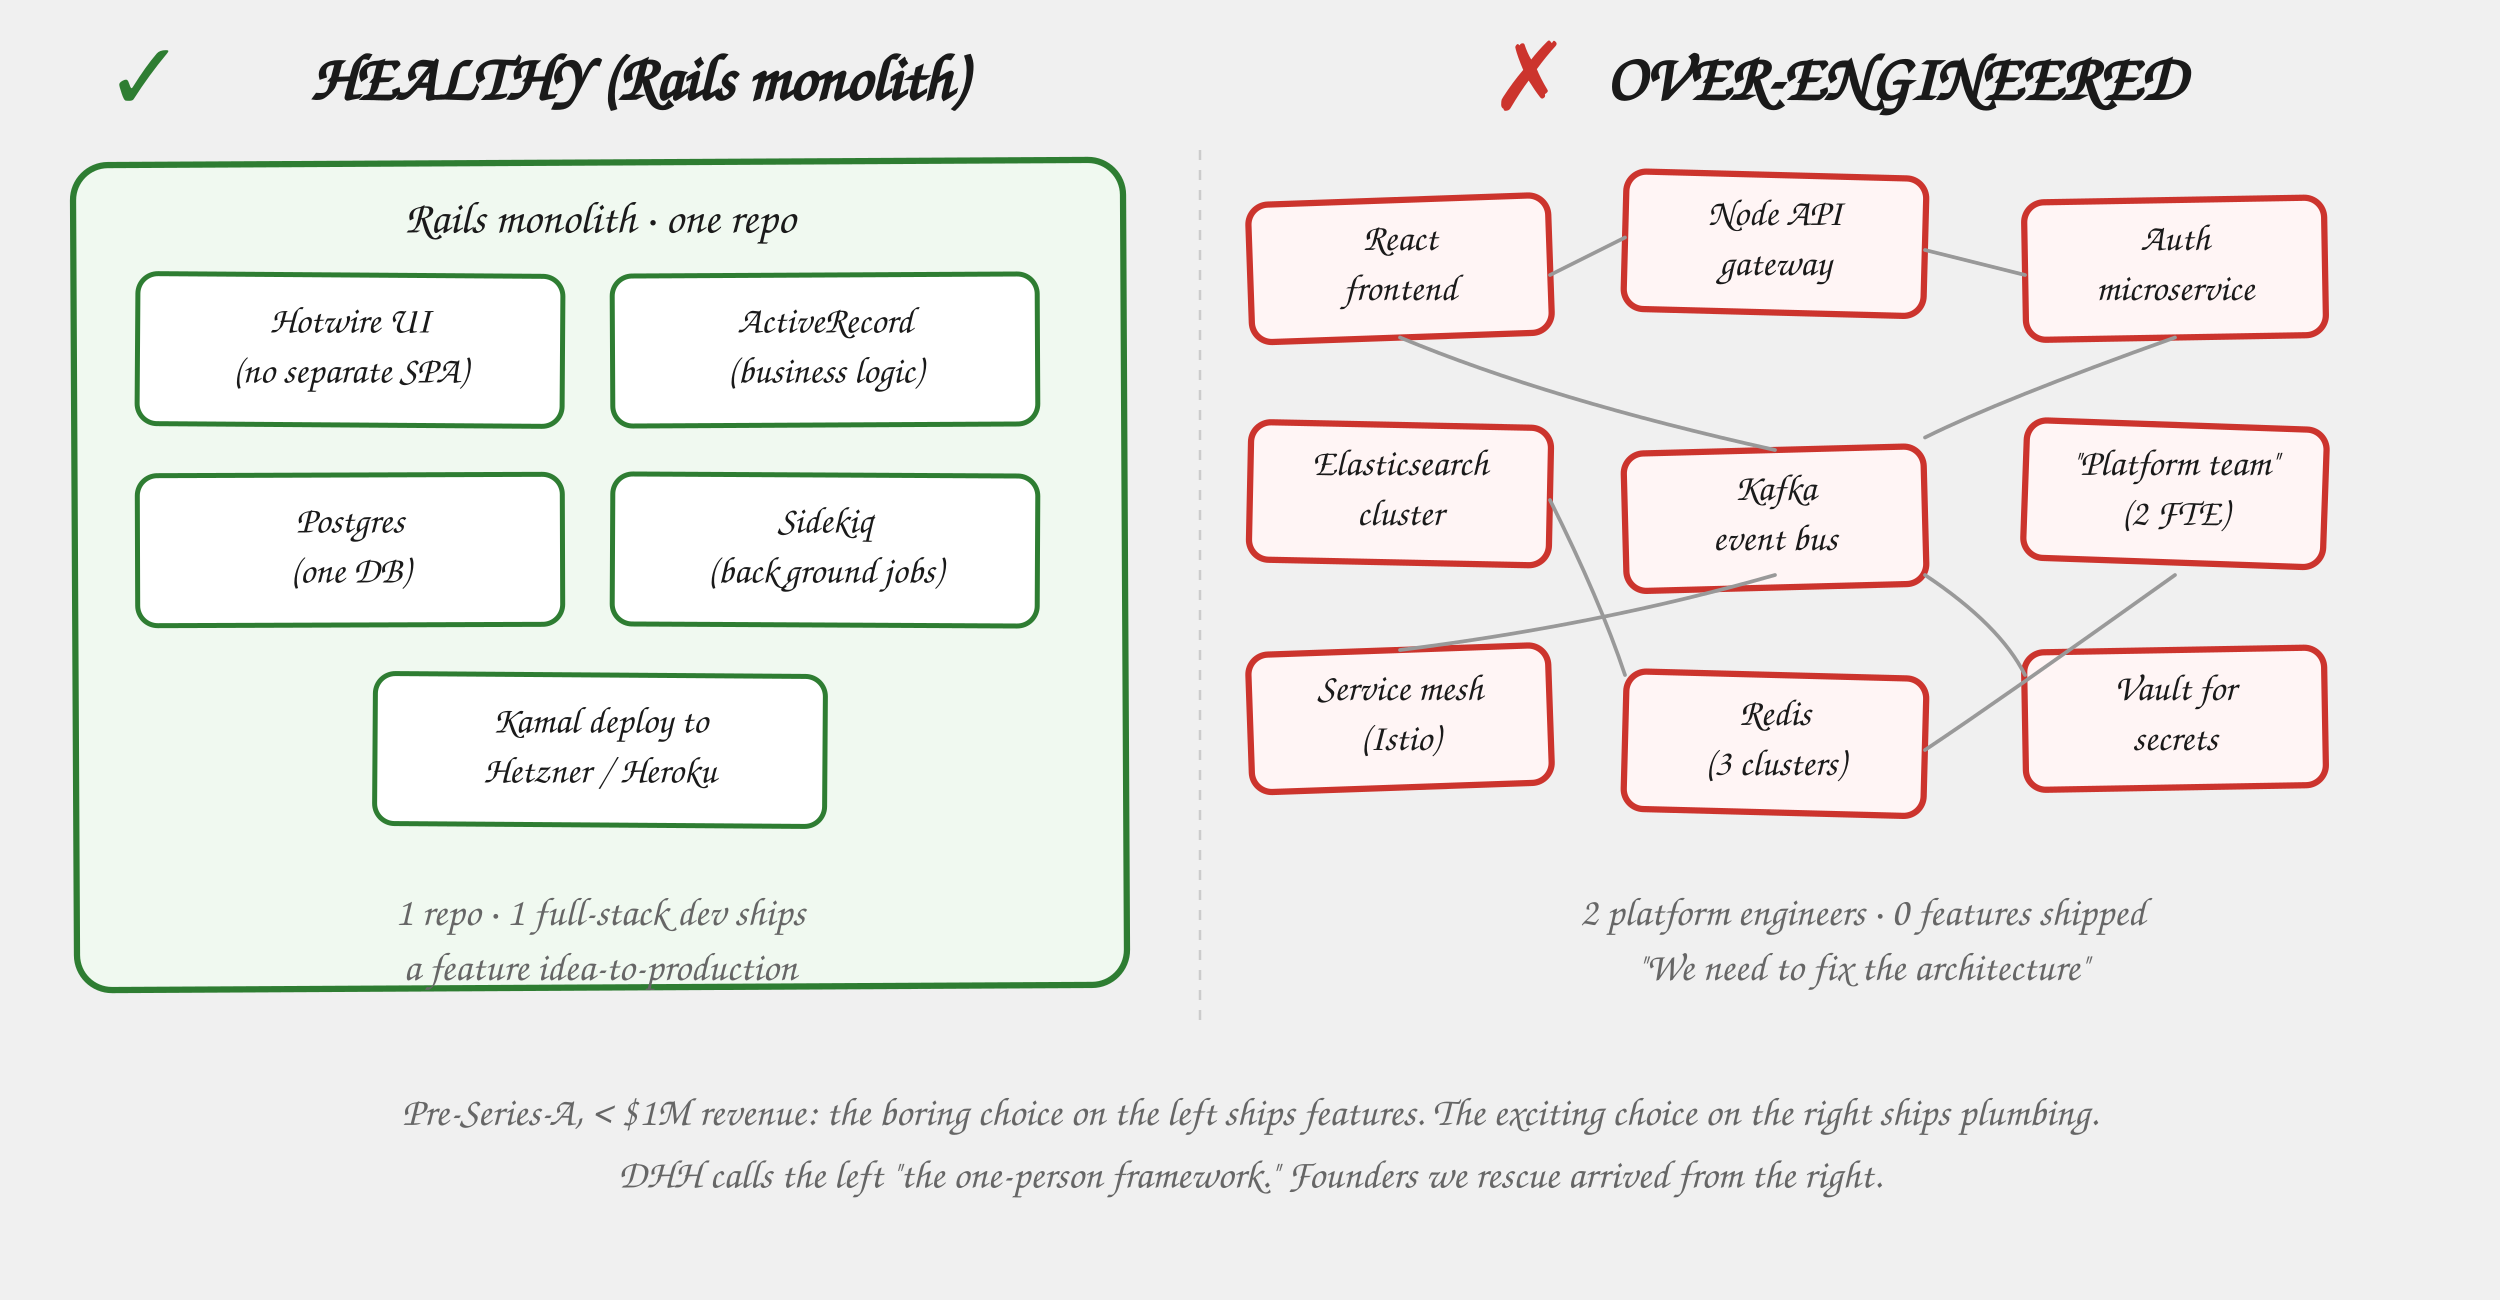
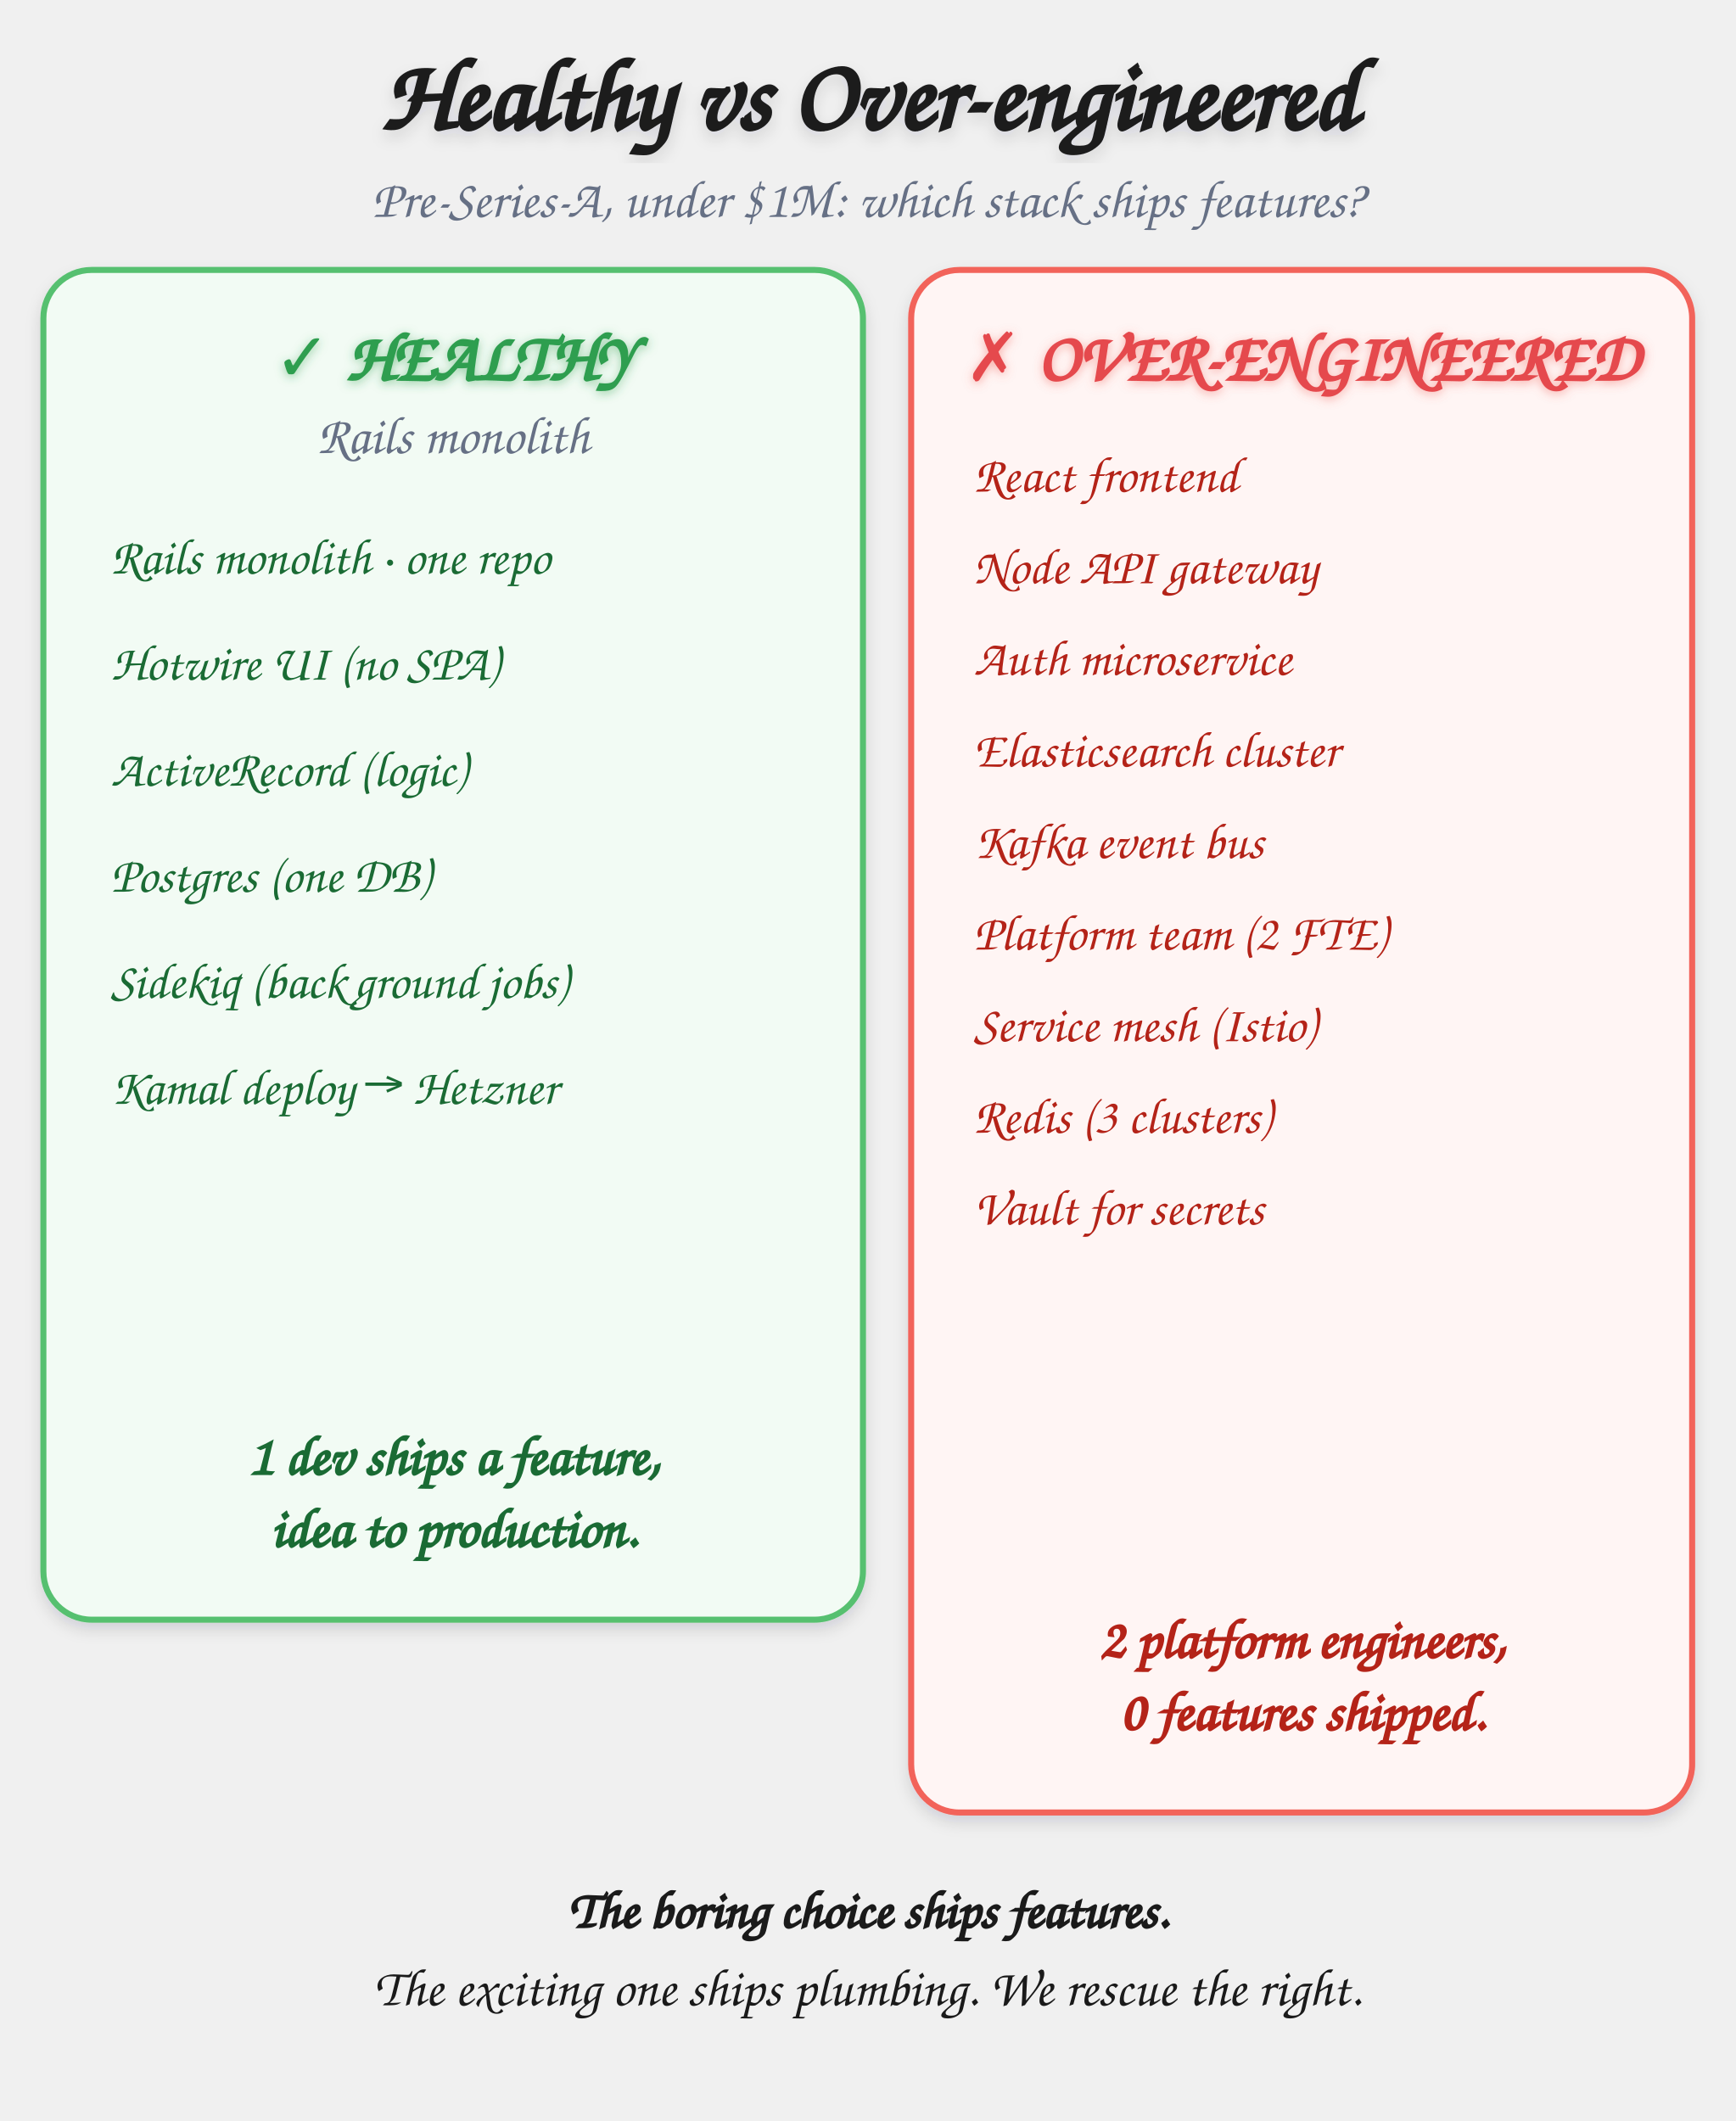
- <svg xmlns="http://www.w3.org/2000/svg" viewBox="0 0 1000 520" role="img" aria-labelledby="arch-title">
+ <svg xmlns="http://www.w3.org/2000/svg" viewBox="0 0 720 880" role="img" aria-labelledby="ac-title">
  <defs>
    <style>
-       .panel-title { font-family: "Caveat", "Patrick Hand", "Comic Sans MS", cursive; font-size: 26px; fill: #1a1a1a; font-weight: 700; }
-       .box-label   { font-family: "Caveat", "Patrick Hand", "Comic Sans MS", cursive; font-size: 18px; fill: #1a1a1a; }
-       .small-label { font-family: "Caveat", "Patrick Hand", "Comic Sans MS", cursive; font-size: 15px; fill: #1a1a1a; }
-       .caption     { font-family: "Caveat", "Patrick Hand", "Comic Sans MS", cursive; font-size: 16px; fill: #666; font-style: italic; }
-       .good-box   { fill: #f0f9f0; stroke: #2e7d32; stroke-width: 2.5; stroke-linejoin: round; }
-       .good-inner { fill: #ffffff; stroke: #2e7d32; stroke-width: 2;   stroke-linejoin: round; }
-       .bad-box    { fill: #fff5f5; stroke: #cc342d; stroke-width: 2.5; stroke-linejoin: round; }
-       .arrow      { stroke: #999;  stroke-width: 1.5; stroke-linecap: round; fill: none; }
-       .check      { fill: #2e7d32; font-family: sans-serif; font-size: 38px; font-weight: 700; }
-       .x          { fill: #cc342d; font-family: sans-serif; font-size: 38px; font-weight: 700; }
+       .h  { font-family: "Caveat", "Patrick Hand", "Comic Sans MS", cursive; }
+       .title{ font-size: 42px; font-weight: 700; fill: #1a1a1a; filter: url(#soft); }
+       .sub  { font-size: 22px; fill: #667085; }
+       .hg { font-size: 28px; font-weight: 700; fill: #2e9e4f; filter: url(#gG); }
+       .hr { font-size: 28px; font-weight: 700; fill: #e5484d; filter: url(#gR); }
+       .ig { font-size: 21px; fill: #1a6b34; }
+       .ir { font-size: 21px; fill: #b42318; }
+       .cardG{ fill: #f2fbf4; stroke: #57c06f; stroke-width: 2.5; filter: url(#soft); }
+       .cardR{ fill: #fff5f4; stroke: #f2635a; stroke-width: 2.5; filter: url(#soft); }
+       .resG { font-size: 23px; font-weight: 700; fill: #1a6b34; }
+       .resR { font-size: 23px; font-weight: 700; fill: #b42318; }
+       .foot { font-size: 22px; fill: #1a1a1a; }
+       .footb{ font-weight: 700; }
    </style>
+     <filter id="soft" x="-6%" y="-4%" width="112%" height="112%">
+       <feDropShadow dx="0" dy="3" stdDeviation="3" flood-color="#1a1a2e" flood-opacity="0.13" />
+     </filter>
+     <filter id="gG" x="-20%" y="-40%" width="140%" height="180%">
+       <feDropShadow dx="0" dy="1" stdDeviation="2" flood-color="#2e9e4f" flood-opacity="0.5" />
+     </filter>
+     <filter id="gR" x="-20%" y="-40%" width="140%" height="180%">
+       <feDropShadow dx="0" dy="1" stdDeviation="2" flood-color="#f2635a" flood-opacity="0.5" />
+     </filter>
  </defs>
-   <text x="255" y="40" class="panel-title" text-anchor="middle">HEALTHY (Rails monolith)</text>
-   <text x="42" y="44" class="check">✓</text>
-   <rect x="30" y="65" width="420" height="330" rx="14" class="good-box" transform="rotate(-0.3 240 230)" />
-   <text x="240" y="93" class="box-label" text-anchor="middle">Rails monolith · one repo</text>
-   <rect x="55" y="110" width="170" height="60" rx="8" class="good-inner" transform="rotate(0.4 140 140)" />
-   <text x="140" y="133" class="small-label" text-anchor="middle">Hotwire UI</text>
-   <text x="140" y="153" class="small-label" text-anchor="middle">(no separate SPA)</text>
-   <rect x="245" y="110" width="170" height="60" rx="8" class="good-inner" transform="rotate(-0.3 330 140)" />
-   <text x="330" y="133" class="small-label" text-anchor="middle">ActiveRecord</text>
-   <text x="330" y="153" class="small-label" text-anchor="middle">(business logic)</text>
-   <rect x="55" y="190" width="170" height="60" rx="8" class="good-inner" transform="rotate(-0.2 140 220)" />
-   <text x="140" y="213" class="small-label" text-anchor="middle">Postgres</text>
-   <text x="140" y="233" class="small-label" text-anchor="middle">(one DB)</text>
-   <rect x="245" y="190" width="170" height="60" rx="8" class="good-inner" transform="rotate(0.3 330 220)" />
-   <text x="330" y="213" class="small-label" text-anchor="middle">Sidekiq</text>
-   <text x="330" y="233" class="small-label" text-anchor="middle">(background jobs)</text>
-   <rect x="150" y="270" width="180" height="60" rx="8" class="good-inner" transform="rotate(0.4 240 300)" />
-   <text x="240" y="293" class="small-label" text-anchor="middle">Kamal deploy to</text>
-   <text x="240" y="313" class="small-label" text-anchor="middle">Hetzner / Heroku</text>
-   <text x="240" y="370" class="caption" text-anchor="middle">1 repo · 1 full-stack dev ships</text>
-   <text x="240" y="392" class="caption" text-anchor="middle">a feature idea-to-production</text>
-   <text x="758" y="40" class="panel-title" text-anchor="middle">OVER-ENGINEERED</text>
-   <text x="596" y="44" class="x">✗</text>
-   <rect x="500" y="80" width="120" height="55" rx="8" class="bad-box" transform="rotate(-2 560 107)" />
-   <text x="560" y="100" class="small-label" text-anchor="middle">React</text>
-   <text x="560" y="120" class="small-label" text-anchor="middle">frontend</text>
-   <rect x="650" y="70" width="120" height="55" rx="8" class="bad-box" transform="rotate(1.5 710 97)" />
-   <text x="710" y="90" class="small-label" text-anchor="middle">Node API</text>
-   <text x="710" y="110" class="small-label" text-anchor="middle">gateway</text>
-   <rect x="810" y="80" width="120" height="55" rx="8" class="bad-box" transform="rotate(-1 870 107)" />
-   <text x="870" y="100" class="small-label" text-anchor="middle">Auth</text>
-   <text x="870" y="120" class="small-label" text-anchor="middle">microservice</text>
-   <rect x="500" y="170" width="120" height="55" rx="8" class="bad-box" transform="rotate(1.2 560 197)" />
-   <text x="560" y="190" class="small-label" text-anchor="middle">Elasticsearch</text>
-   <text x="560" y="210" class="small-label" text-anchor="middle">cluster</text>
-   <rect x="650" y="180" width="120" height="55" rx="8" class="bad-box" transform="rotate(-1.5 710 207)" />
-   <text x="710" y="200" class="small-label" text-anchor="middle">Kafka</text>
-   <text x="710" y="220" class="small-label" text-anchor="middle">event bus</text>
-   <rect x="810" y="170" width="120" height="55" rx="8" class="bad-box" transform="rotate(2 870 197)" />
-   <text x="870" y="190" class="small-label" text-anchor="middle">"Platform team"</text>
-   <text x="870" y="210" class="small-label" text-anchor="middle">(2 FTE)</text>
-   <rect x="500" y="260" width="120" height="55" rx="8" class="bad-box" transform="rotate(-2 560 287)" />
-   <text x="560" y="280" class="small-label" text-anchor="middle">Service mesh</text>
-   <text x="560" y="300" class="small-label" text-anchor="middle">(Istio)</text>
-   <rect x="650" y="270" width="120" height="55" rx="8" class="bad-box" transform="rotate(1.5 710 297)" />
-   <text x="710" y="290" class="small-label" text-anchor="middle">Redis</text>
-   <text x="710" y="310" class="small-label" text-anchor="middle">(3 clusters)</text>
-   <rect x="810" y="260" width="120" height="55" rx="8" class="bad-box" transform="rotate(-1 870 287)" />
-   <text x="870" y="280" class="small-label" text-anchor="middle">Vault for</text>
-   <text x="870" y="300" class="small-label" text-anchor="middle">secrets</text>
-   <path class="arrow" d="M 620 110 L 650 95" />
-   <path class="arrow" d="M 770 100 L 810 110" />
-   <path class="arrow" d="M 560 135 Q 620 160 710 180" />
-   <path class="arrow" d="M 870 135 Q 800 160 770 175" />
-   <path class="arrow" d="M 770 230 Q 800 250 810 270" />
-   <path class="arrow" d="M 710 230 Q 640 250 560 260" />
-   <path class="arrow" d="M 620 200 Q 640 240 650 270" />
-   <path class="arrow" d="M 870 230 Q 800 280 770 300" />
-   <text x="745" y="370" class="caption" text-anchor="middle">2 platform engineers · 0 features shipped</text>
-   <text x="745" y="392" class="caption" text-anchor="middle">"We need to fix the architecture"</text>
-   <line x1="480" y1="60" x2="480" y2="410" stroke="#cccccc" stroke-width="1" stroke-dasharray="4 4" />
-   <text x="500" y="450" class="caption" text-anchor="middle">Pre-Series-A, &lt; $1M revenue: the boring choice on the left ships features. The exciting choice on the right ships plumbing.</text>
-   <text x="500" y="475" class="caption" text-anchor="middle">DHH calls the left "the one-person framework." Founders we rescue arrived from the right.</text>
+   <text x="360" y="54" text-anchor="middle" class="h title">Healthy vs Over-engineered</text>
+   <text x="360" y="90" text-anchor="middle" class="h sub">Pre-Series-A, under $1M: which stack ships features?</text>
+   <rect x="18" y="112" width="340" height="560" rx="20" class="cardG" />
+   <text x="188" y="158" text-anchor="middle" class="h hg">✓ HEALTHY</text>
+   <text x="188" y="188" text-anchor="middle" class="h sub" fill="#2e9e4f">Rails monolith</text>
+   <text x="46" y="238" class="h ig">Rails monolith · one repo</text>
+   <text x="46" y="282" class="h ig">Hotwire UI (no SPA)</text>
+   <text x="46" y="326" class="h ig">ActiveRecord (logic)</text>
+   <text x="46" y="370" class="h ig">Postgres (one DB)</text>
+   <text x="46" y="414" class="h ig">Sidekiq (background jobs)</text>
+   <text x="46" y="458" class="h ig">Kamal deploy → Hetzner</text>
+   <text x="188" y="612" text-anchor="middle" class="h resG">1 dev ships a feature,</text>
+   <text x="188" y="642" text-anchor="middle" class="h resG">idea to production.</text>
+   <rect x="378" y="112" width="324" height="640" rx="20" class="cardR" />
+   <text x="540" y="158" text-anchor="middle" class="h hr">✗ OVER-ENGINEERED</text>
+   <text x="404" y="204" class="h ir">React frontend</text>
+   <text x="404" y="242" class="h ir">Node API gateway</text>
+   <text x="404" y="280" class="h ir">Auth microservice</text>
+   <text x="404" y="318" class="h ir">Elasticsearch cluster</text>
+   <text x="404" y="356" class="h ir">Kafka event bus</text>
+   <text x="404" y="394" class="h ir">Platform team (2 FTE)</text>
+   <text x="404" y="432" class="h ir">Service mesh (Istio)</text>
+   <text x="404" y="470" class="h ir">Redis (3 clusters)</text>
+   <text x="404" y="508" class="h ir">Vault for secrets</text>
+   <text x="540" y="688" text-anchor="middle" class="h resR">2 platform engineers,</text>
+   <text x="540" y="718" text-anchor="middle" class="h resR">0 features shipped.</text>
+   <text x="360" y="800" text-anchor="middle" class="h foot">
+     <tspan class="footb">The boring choice ships features.</tspan>
+   </text>
+   <text x="360" y="832" text-anchor="middle" class="h foot">The exciting one ships plumbing. We rescue the right.</text>
</svg>
